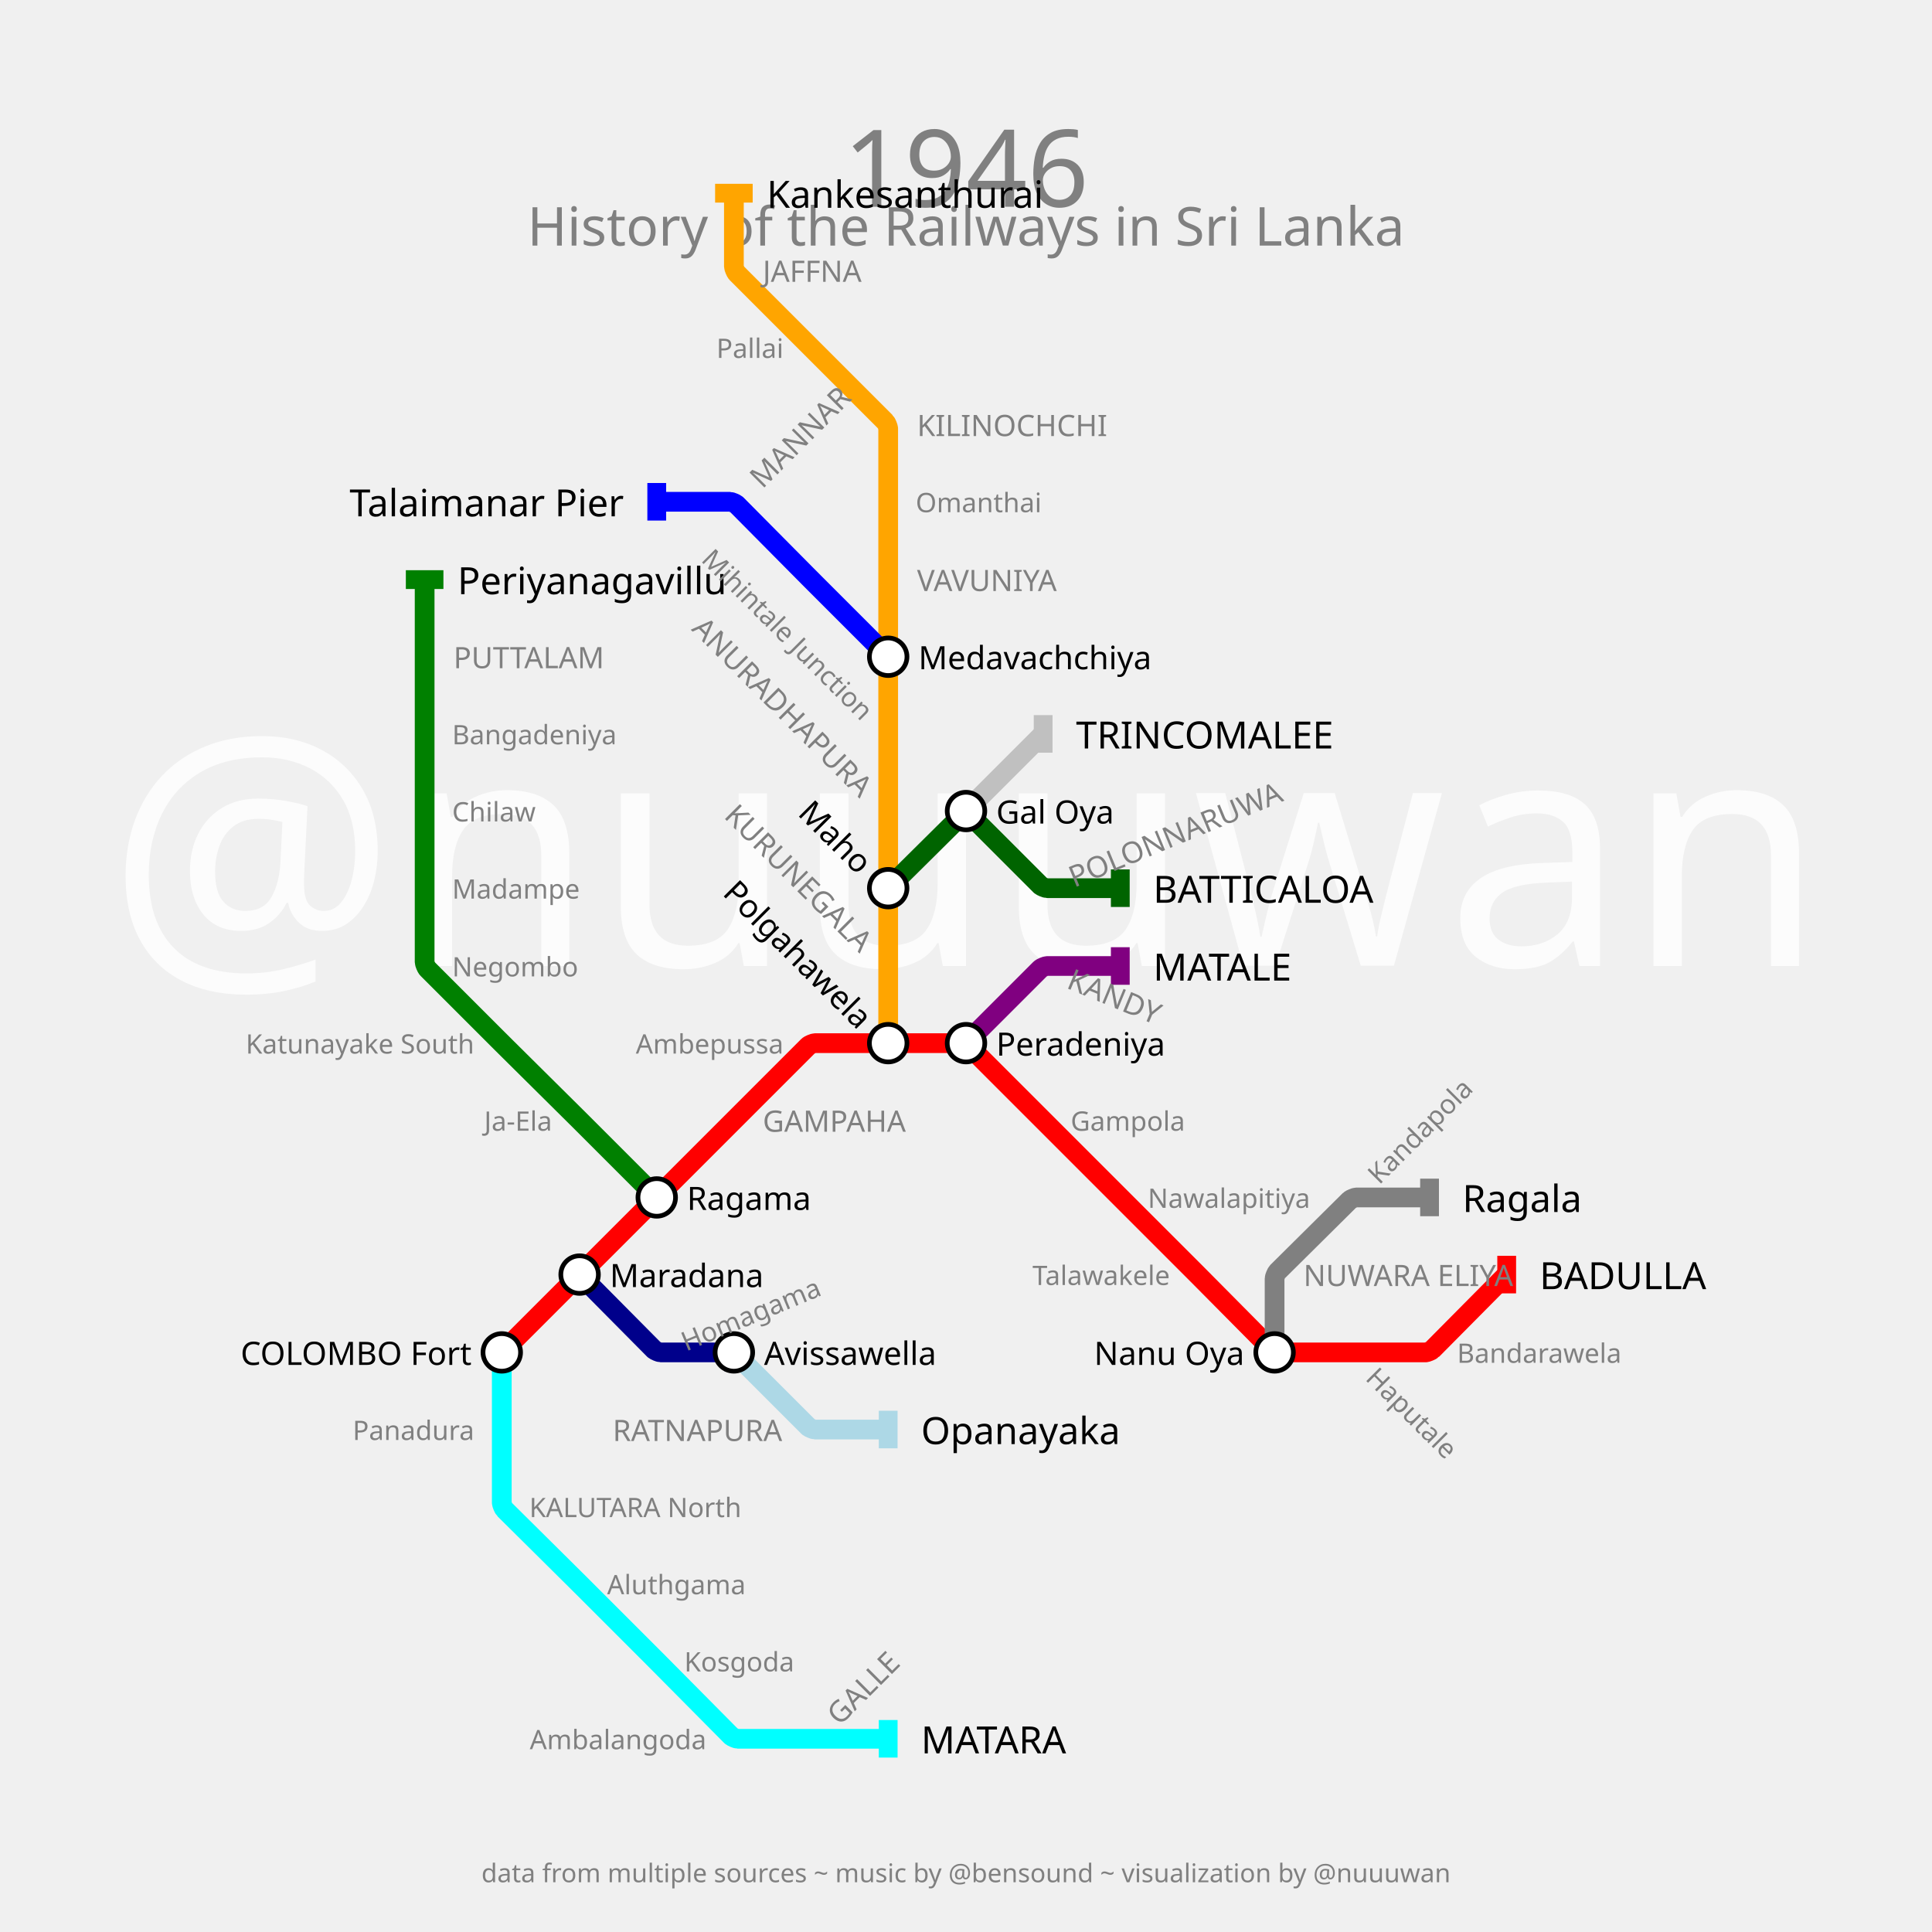
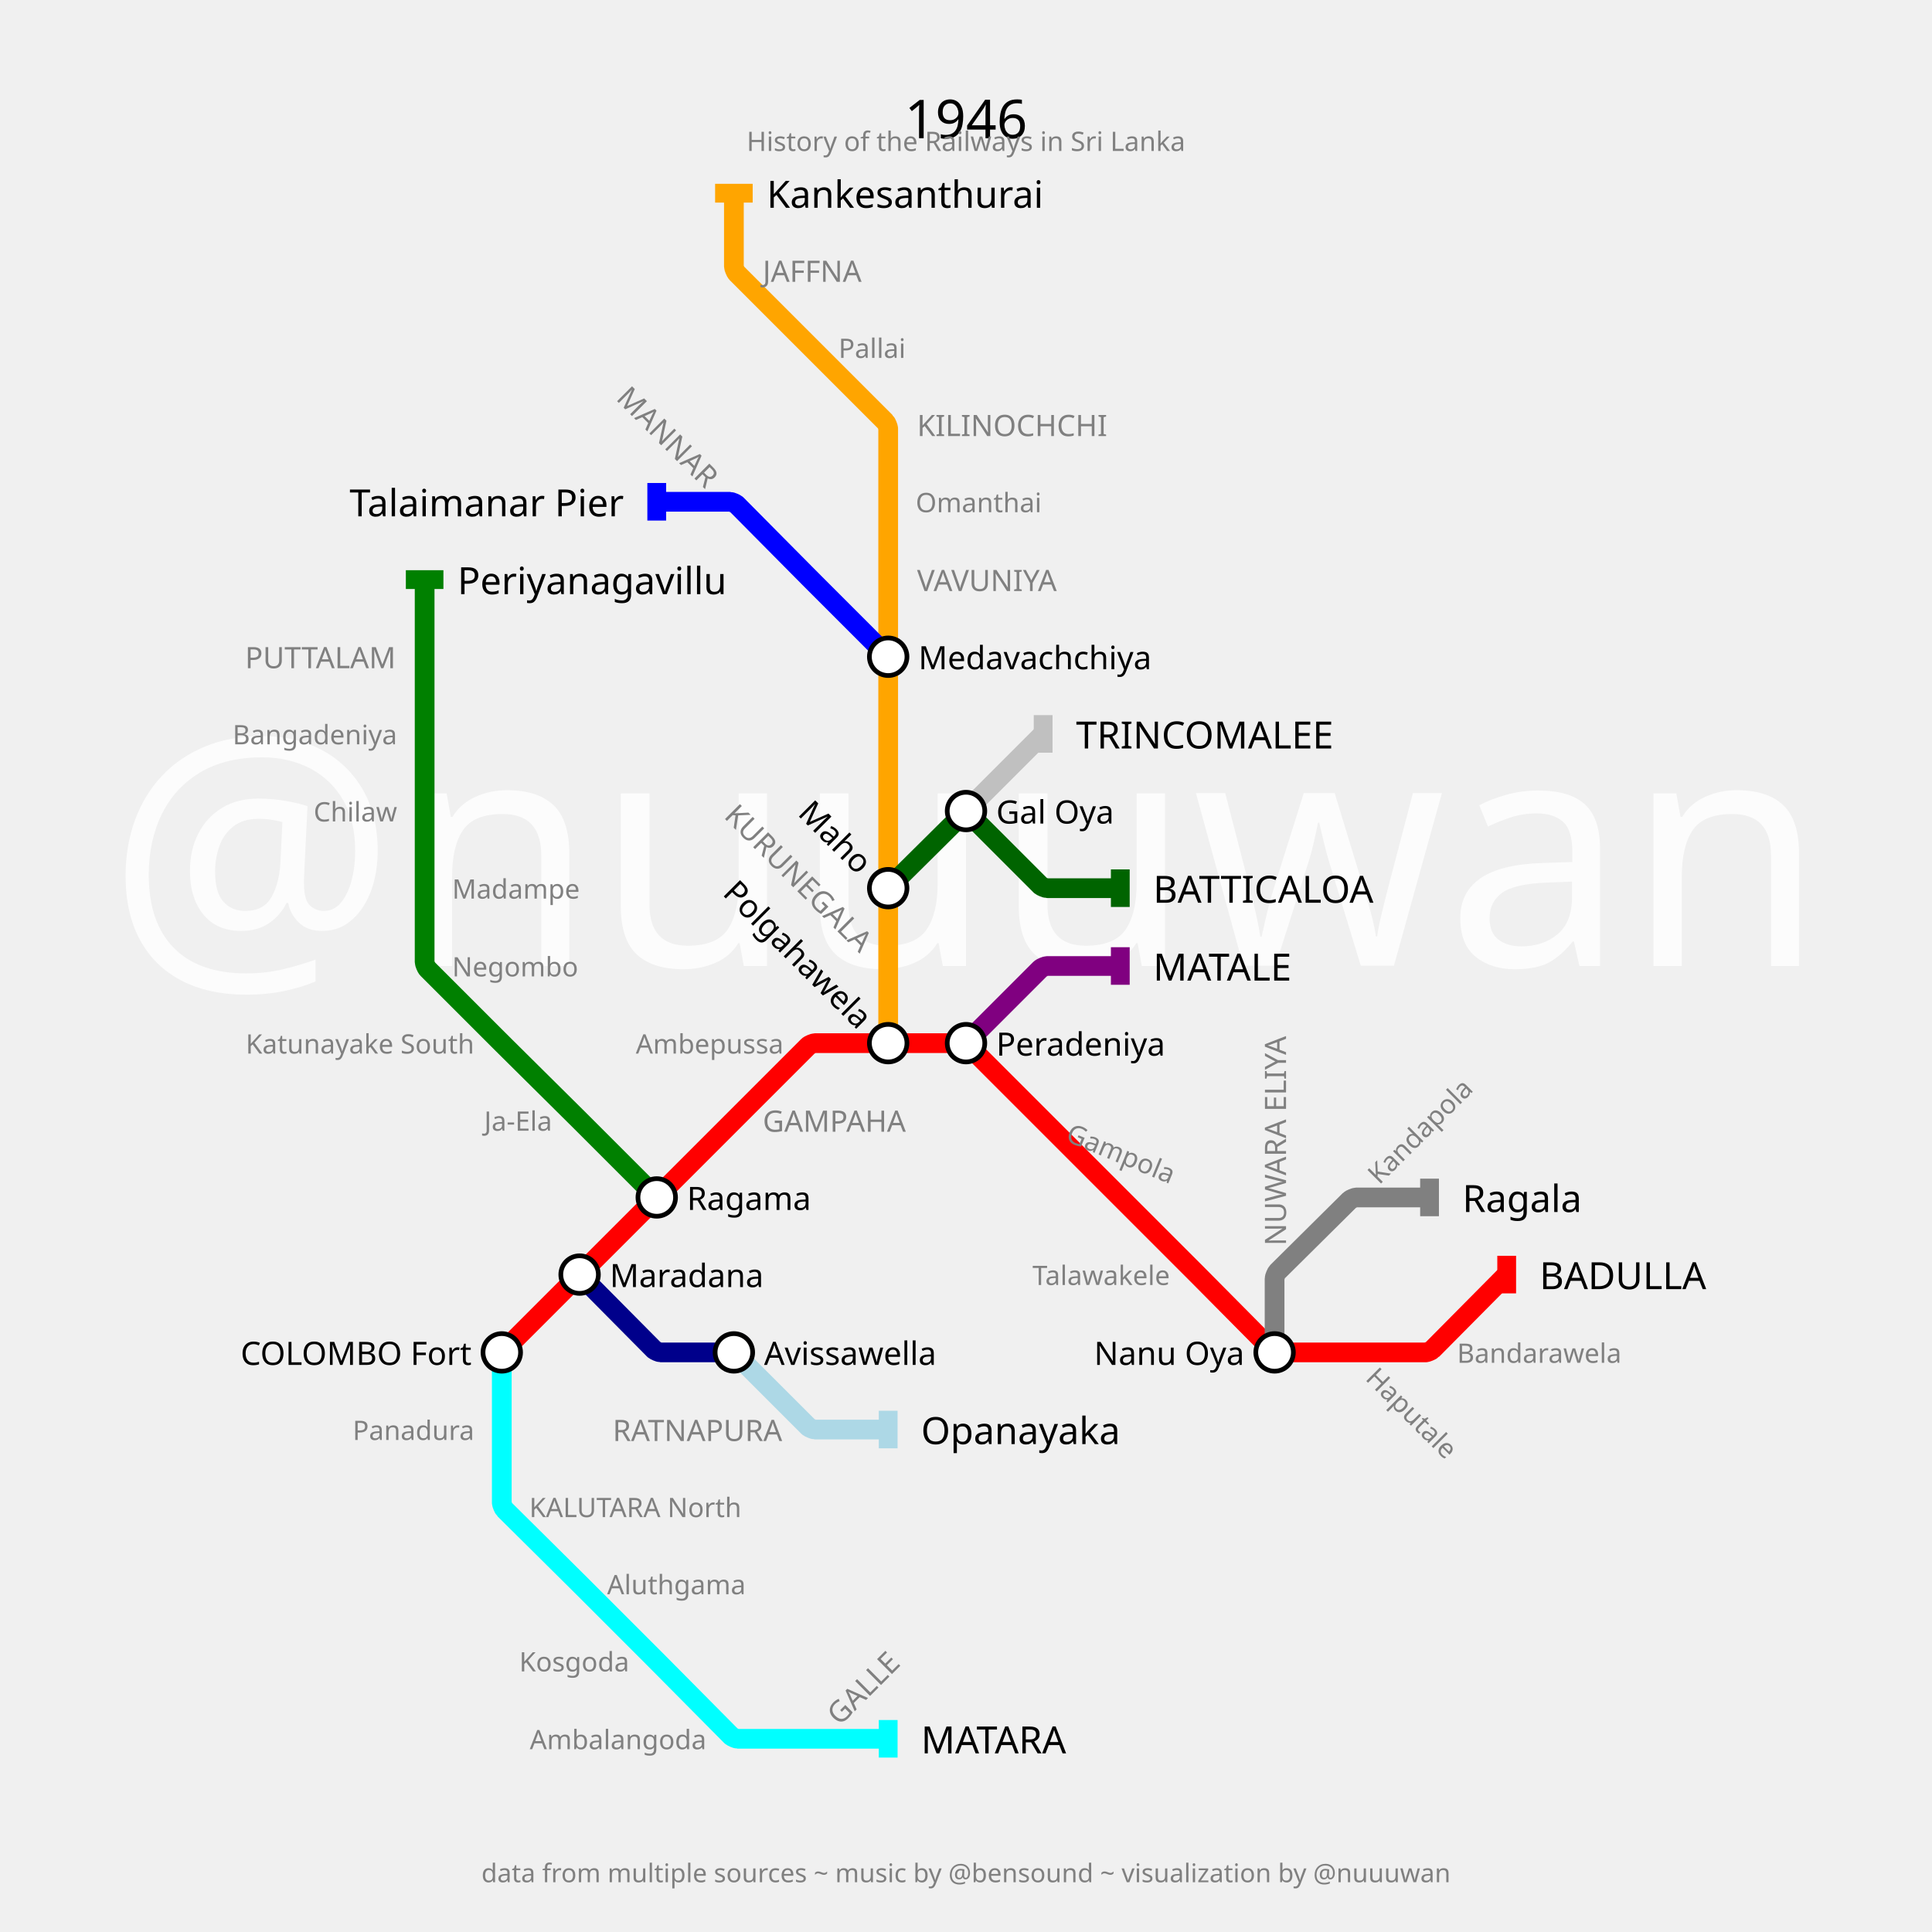
<svg xmlns="http://www.w3.org/2000/svg" width="2880" height="2880" padding="288">
  <text fill="#fcfcfc" stroke="none" font-size="480.0" font-family="p22" x="1440.0" y="1440.0" text-anchor="middle" dominant-baseline="center">@nuuuwan</text>
-   <text fill="gray" stroke="none" font-size="160" font-family="p22" x="1440.0" y="184.0" text-anchor="middle" dominant-baseline="hanging">1946</text>
-   <text fill="gray" stroke="none" font-size="80" font-family="p22" x="1440.0" y="304.0" text-anchor="middle" dominant-baseline="hanging">History of the Railways in Sri Lanka</text>
+   <text fill="black" stroke="none" font-size="80" font-family="p22" x="1440.0" y="144.0" text-anchor="middle" dominant-baseline="hanging">1946</text>
+   <text fill="gray" stroke="none" font-size="40" font-family="p22" x="1440.0" y="194.0" text-anchor="middle" dominant-baseline="hanging">History of the Railways in Sri Lanka</text>
  <text fill="gray" stroke="none" font-size="38.4" font-family="p22" x="1440.0" y="2776.0" text-anchor="middle" dominant-baseline="text-top">data from multiple sources ~ music by @bensound ~ visualization by @nuuuwan</text>
  <g>
    <path fill="none" stroke-width="29.4" stroke-opacity="1" d="M 748.0,2016.0 L 864.0,1900.0 L 979.0,1785.0 L 1094.0,1670.0 L 1204.934,1559.066 C 1206.289,1557.711 1212.833,1555.0 1214.75,1555.0 L 1324.0,1555.0 L 1434.2,1555.0 C 1436.133,1555.0 1442.734,1557.734 1444.101,1559.101 L 1555.0,1670.0 L 1670.0,1785.0 L 1779.25,1894.25 C 1781.167,1896.167 1788.817,1903.85 1790.725,1905.775 L 1895.917,2011.881 C 1897.278,2013.254 1903.867,2016.0 1905.8,2016.0 L 2016.0,2016.0 L 2125.25,2016.0 C 2127.167,2016.0 2133.699,2013.278 2135.048,2011.917 L 2246.0,1900.0" stroke="red" />
    <rect stroke="none" fill-opacity="1" x="2232" y="1872" width="28" height="56" fill="red" />
  </g>
  <g>
    <path fill="none" stroke-width="29.4" stroke-opacity="1" d="M 1440.0,1555.0 L 1550.934,1444.066 C 1552.289,1442.711 1558.833,1440.0 1560.75,1440.0 L 1670.0,1440.0" stroke="purple" />
    <rect stroke="none" fill-opacity="1" x="1656" y="1412" width="28" height="56" fill="purple" />
  </g>
  <g>
    <path fill="none" stroke-width="29.4" stroke-opacity="1" d="M 748.0,2016.0 L 748.0,2131.0 L 748.0,2240.25 C 748.0,2242.167 750.722,2248.699 752.083,2250.048 L 858.404,2355.452 C 860.269,2357.302 867.715,2364.715 869.572,2366.572 L 973.529,2470.529 C 975.352,2472.352 982.632,2479.663 984.448,2481.495 L 1089.952,2587.917 C 1091.301,2589.278 1097.833,2592.0 1099.75,2592.0 L 1209.0,2592.0 L 1324.0,2592.0" stroke="cyan" />
    <rect stroke="none" fill-opacity="1" x="1310" y="2564" width="28" height="56" fill="cyan" />
  </g>
  <g>
    <path fill="none" stroke-width="29.4" stroke-opacity="1" d="M 1324.0,1555.0 L 1324.0,1440.0 L 1324.0,1324.0 L 1324.0,1209.0 L 1324.0,1094.0 L 1324.0,979.0 L 1324.0,864.0 L 1324.0,748.0 L 1324.0,638.75 C 1324.0,636.833 1321.289,630.289 1319.934,628.934 L 1209.0,518.0 L 1098.066,407.066 C 1096.711,405.711 1094.0,399.167 1094.0,397.25 L 1094.0,288.0" stroke="orange" />
    <rect stroke="none" fill-opacity="1" x="1066" y="274" width="56" height="28" fill="orange" />
  </g>
  <g>
    <path fill="none" stroke-width="29.4" stroke-opacity="1" d="M 864.0,1900.0 L 974.952,2011.917 C 976.301,2013.278 982.833,2016.0 984.75,2016.0 L 1094.0,2016.0" stroke="darkblue" />
    <rect stroke="none" fill-opacity="1" x="1080" y="1988" width="28" height="56" fill="darkblue" />
  </g>
  <g>
    <path fill="none" stroke-width="29.4" stroke-opacity="1" d="M 1900.0,2016.0 L 1900.0,1905.8 C 1900.0,1903.867 1902.746,1897.278 1904.119,1895.917 L 2011.917,1789.048 C 2013.278,1787.699 2019.833,1785.0 2021.75,1785.0 L 2131.0,1785.0" stroke="gray" />
    <rect stroke="none" fill-opacity="1" x="2117" y="1757" width="28" height="56" fill="gray" />
  </g>
  <g>
    <path fill="none" stroke-width="29.4" stroke-opacity="1" d="M 979.0,1785.0 L 869.75,1675.75 C 867.833,1673.833 860.15,1666.183 858.225,1664.275 L 753.511,1560.464 C 751.674,1558.642 744.342,1551.342 742.512,1549.512 L 637.101,1444.101 C 635.734,1442.734 633.0,1436.133 633.0,1434.2 L 633.0,1324.0 L 633.0,1209.0 L 633.0,1094.0 L 633.0,979.0 L 633.0,864.0" stroke="green" />
    <rect stroke="none" fill-opacity="1" x="605" y="850" width="56" height="28" fill="green" />
  </g>
  <g>
    <path fill="none" stroke-width="29.4" stroke-opacity="1" d="M 1094.0,2016.0 L 1204.934,2126.934 C 1206.289,2128.289 1212.833,2131.0 1214.75,2131.0 L 1324.0,2131.0" stroke="lightblue" />
    <rect stroke="none" fill-opacity="1" x="1310" y="2103" width="28" height="56" fill="lightblue" />
  </g>
  <g>
    <path fill="none" stroke-width="29.4" stroke-opacity="1" d="M 1324.0,979.0 L 1214.75,869.75 C 1212.833,867.833 1205.183,860.15 1203.275,858.225 L 1098.048,752.083 C 1096.699,750.722 1090.167,748.0 1088.25,748.0 L 979.0,748.0" stroke="blue" />
    <rect stroke="none" fill-opacity="1" x="965" y="720" width="28" height="56" fill="blue" />
  </g>
  <g>
    <path fill="none" stroke-width="29.4" stroke-opacity="1" d="M 1324.0,1324.0 L 1434.225,1214.725 C 1436.15,1212.817 1443.833,1212.833 1445.75,1214.75 L 1550.934,1319.934 C 1552.289,1321.289 1558.833,1324.0 1560.75,1324.0 L 1670.0,1324.0" stroke="darkgreen" />
    <rect stroke="none" fill-opacity="1" x="1656" y="1296" width="28" height="56" fill="darkgreen" />
  </g>
  <g>
    <path fill="none" stroke-width="29.4" stroke-opacity="1" d="M 1440.0,1209.0 L 1555.0,1094.0" stroke="silver" />
    <rect stroke="none" fill-opacity="1" x="1541" y="1066" width="28" height="56" fill="silver" />
  </g>
  <g>
    <text fill="black" stroke="none" font-size="56.0" font-family="p22" font-weight="100" text-anchor="start" dominant-baseline="central" x="2295.0" y="1900" transform="translate(2246,1900) rotate(0) translate(-2246,-1900)">BADULLA</text>
  </g>
  <g>
    <text fill="black" stroke="none" font-size="56.0" font-family="p22" font-weight="100" text-anchor="start" dominant-baseline="central" x="1719.0" y="1440" transform="translate(1670,1440) rotate(0) translate(-1670,-1440)">MATALE</text>
  </g>
  <g>
    <text fill="black" stroke="none" font-size="56.0" font-family="p22" font-weight="100" text-anchor="start" dominant-baseline="central" x="1373.0" y="2592" transform="translate(1324,2592) rotate(0) translate(-1324,-2592)">MATARA</text>
  </g>
  <g>
    <text fill="black" stroke="none" font-size="56.0" font-family="p22" font-weight="100" text-anchor="start" dominant-baseline="central" x="1143.0" y="288" transform="translate(1094,288) rotate(0) translate(-1094,-288)">Kankesanthurai</text>
  </g>
  <g>
    <text fill="black" stroke="none" font-size="56.0" font-family="p22" font-weight="100" text-anchor="start" dominant-baseline="central" x="2180.0" y="1785" transform="translate(2131,1785) rotate(0) translate(-2131,-1785)">Ragala</text>
  </g>
  <g>
    <text fill="black" stroke="none" font-size="56.0" font-family="p22" font-weight="100" text-anchor="start" dominant-baseline="central" x="682.0" y="864" transform="translate(633,864) rotate(0) translate(-633,-864)">Periyanagavillu</text>
  </g>
  <g>
    <text fill="black" stroke="none" font-size="56.0" font-family="p22" font-weight="100" text-anchor="start" dominant-baseline="central" x="1373.0" y="2131" transform="translate(1324,2131) rotate(0) translate(-1324,-2131)">Opanayaka</text>
  </g>
  <g>
    <text fill="black" stroke="none" font-size="56.0" font-family="p22" font-weight="100" text-anchor="end" dominant-baseline="central" x="930.0" y="748" transform="translate(979,748) rotate(0) translate(-979,-748)">Talaimanar Pier</text>
  </g>
  <g>
    <text fill="black" stroke="none" font-size="56.0" font-family="p22" font-weight="100" text-anchor="start" dominant-baseline="central" x="1719.0" y="1324" transform="translate(1670,1324) rotate(0) translate(-1670,-1324)">BATTICALOA</text>
  </g>
  <g>
    <text fill="black" stroke="none" font-size="56.0" font-family="p22" font-weight="100" text-anchor="start" dominant-baseline="central" x="1604.0" y="1094" transform="translate(1555,1094) rotate(0) translate(-1555,-1094)">TRINCOMALEE</text>
  </g>
  <g>
    <circle r="28" fill="white" stroke="black" stroke-width="7.0" cx="748" cy="2016" />
    <text fill="black" stroke="none" font-size="48.0" font-family="p22" font-weight="100" text-anchor="end" dominant-baseline="central" x="703.0" y="2016" transform="translate(748,2016) rotate(0) translate(-748,-2016)">COLOMBO Fort</text>
  </g>
  <g>
    <circle r="28" fill="white" stroke="black" stroke-width="7.0" cx="864" cy="1900" />
    <text fill="black" stroke="none" font-size="48.0" font-family="p22" font-weight="100" text-anchor="start" dominant-baseline="central" x="909.0" y="1900" transform="translate(864,1900) rotate(0) translate(-864,-1900)">Maradana</text>
  </g>
  <g>
    <circle r="28" fill="white" stroke="black" stroke-width="7.0" cx="979" cy="1785" />
    <text fill="black" stroke="none" font-size="48.0" font-family="p22" font-weight="100" text-anchor="start" dominant-baseline="central" x="1024.0" y="1785" transform="translate(979,1785) rotate(0) translate(-979,-1785)">Ragama</text>
  </g>
  <g>
    <circle r="28" fill="white" stroke="black" stroke-width="7.0" cx="1324" cy="1555" />
    <text fill="black" stroke="none" font-size="48.0" font-family="p22" font-weight="100" text-anchor="end" dominant-baseline="central" x="1279.0" y="1555" transform="translate(1324,1555) rotate(45) translate(-1324,-1555)">Polgahawela</text>
  </g>
  <g>
    <circle r="28" fill="white" stroke="black" stroke-width="7.0" cx="1440" cy="1555" />
    <text fill="black" stroke="none" font-size="48.0" font-family="p22" font-weight="100" text-anchor="start" dominant-baseline="central" x="1485.0" y="1555" transform="translate(1440,1555) rotate(0) translate(-1440,-1555)">Peradeniya</text>
  </g>
  <g>
    <circle r="28" fill="white" stroke="black" stroke-width="7.0" cx="1900" cy="2016" />
    <text fill="black" stroke="none" font-size="48.0" font-family="p22" font-weight="100" text-anchor="end" dominant-baseline="central" x="1855.0" y="2016" transform="translate(1900,2016) rotate(0) translate(-1900,-2016)">Nanu Oya</text>
  </g>
  <g>
    <circle r="28" fill="white" stroke="black" stroke-width="7.0" cx="1324" cy="1324" />
    <text fill="black" stroke="none" font-size="48.0" font-family="p22" font-weight="100" text-anchor="end" dominant-baseline="central" x="1279.0" y="1324" transform="translate(1324,1324) rotate(45) translate(-1324,-1324)">Maho</text>
  </g>
  <g>
    <circle r="28" fill="white" stroke="black" stroke-width="7.0" cx="1324" cy="979" />
    <text fill="black" stroke="none" font-size="48.0" font-family="p22" font-weight="100" text-anchor="start" dominant-baseline="central" x="1369.0" y="979" transform="translate(1324,979) rotate(0) translate(-1324,-979)">Medavachchiya</text>
  </g>
  <g>
    <circle r="28" fill="white" stroke="black" stroke-width="7.0" cx="1094" cy="2016" />
    <text fill="black" stroke="none" font-size="48.0" font-family="p22" font-weight="100" text-anchor="start" dominant-baseline="central" x="1139.0" y="2016" transform="translate(1094,2016) rotate(0) translate(-1094,-2016)">Avissawella</text>
  </g>
  <g>
    <circle r="28" fill="white" stroke="black" stroke-width="7.0" cx="1440" cy="1209" />
    <text fill="black" stroke="none" font-size="48.0" font-family="p22" font-weight="100" text-anchor="start" dominant-baseline="central" x="1485.0" y="1209" transform="translate(1440,1209) rotate(0) translate(-1440,-1209)">Gal Oya</text>
  </g>
  <g>
    <text fill="gray" stroke="none" font-size="44.0" font-family="p22" font-weight="100" text-anchor="start" dominant-baseline="central" x="1137.0" y="1670" transform="translate(1094,1670) rotate(0) translate(-1094,-1670)">GAMPAHA</text>
  </g>
-   <g>
-     <text fill="gray" stroke="none" font-size="44.0" font-family="p22" font-weight="100" text-anchor="start" dominant-baseline="central" x="1598.0" y="1440" transform="translate(1555,1440) rotate(-337.5) translate(-1555,-1440)">KANDY</text>
-   </g>
+   <g />
  <g>
    <text fill="gray" stroke="none" font-size="44.0" font-family="p22" font-weight="100" text-anchor="start" dominant-baseline="central" x="1252.0" y="2592" transform="translate(1209,2592) rotate(-45) translate(-1209,-2592)">GALLE</text>
  </g>
  <g>
    <text fill="gray" stroke="none" font-size="44.0" font-family="p22" font-weight="100" text-anchor="end" dominant-baseline="central" x="1281.0" y="1440" transform="translate(1324,1440) rotate(45) translate(-1324,-1440)">KURUNEGALA</text>
  </g>
-   <g>
-     <text fill="gray" stroke="none" font-size="44.0" font-family="p22" font-weight="100" text-anchor="end" dominant-baseline="central" x="1281.0" y="1209" transform="translate(1324,1209) rotate(45) translate(-1324,-1209)">ANURADHAPURA</text>
-   </g>
+   <g />
  <g>
    <text fill="gray" stroke="none" font-size="44.0" font-family="p22" font-weight="100" text-anchor="start" dominant-baseline="central" x="1367.0" y="864" transform="translate(1324,864) rotate(0) translate(-1324,-864)">VAVUNIYA</text>
  </g>
  <g>
    <text fill="gray" stroke="none" font-size="44.0" font-family="p22" font-weight="100" text-anchor="start" dominant-baseline="central" x="1367.0" y="633" transform="translate(1324,633) rotate(0) translate(-1324,-633)">KILINOCHCHI</text>
  </g>
  <g>
    <text fill="gray" stroke="none" font-size="44.0" font-family="p22" font-weight="100" text-anchor="start" dominant-baseline="central" x="1137.0" y="403" transform="translate(1094,403) rotate(0) translate(-1094,-403)">JAFFNA</text>
  </g>
  <g>
-     <text fill="gray" stroke="none" font-size="44.0" font-family="p22" font-weight="100" text-anchor="start" dominant-baseline="central" x="1943.0" y="1900" transform="translate(1900,1900) rotate(0) translate(-1900,-1900)">NUWARA ELIYA</text>
-   </g>
-   <g>
-     <text fill="gray" stroke="none" font-size="44.0" font-family="p22" font-weight="100" text-anchor="start" dominant-baseline="central" x="676.0" y="979" transform="translate(633,979) rotate(0) translate(-633,-979)">PUTTALAM</text>
+     <text fill="gray" stroke="none" font-size="44.0" font-family="p22" font-weight="100" text-anchor="start" dominant-baseline="central" x="1943.0" y="1900" transform="translate(1900,1900) rotate(-90) translate(-1900,-1900)">NUWARA ELIYA</text>
+   </g>
+   <g>
+     <text fill="gray" stroke="none" font-size="44.0" font-family="p22" font-weight="100" text-anchor="end" dominant-baseline="central" x="590.0" y="979" transform="translate(633,979) rotate(0) translate(-633,-979)">PUTTALAM</text>
  </g>
  <g>
    <text fill="gray" stroke="none" font-size="44.0" font-family="p22" font-weight="100" text-anchor="end" dominant-baseline="central" x="1166.0" y="2131" transform="translate(1209,2131) rotate(0) translate(-1209,-2131)">RATNAPURA</text>
  </g>
  <g>
-     <text fill="gray" stroke="none" font-size="44.0" font-family="p22" font-weight="100" text-anchor="start" dominant-baseline="central" x="1137.0" y="748" transform="translate(1094,748) rotate(-45) translate(-1094,-748)">MANNAR</text>
-   </g>
-   <g>
-     <text fill="gray" stroke="none" font-size="44.0" font-family="p22" font-weight="100" text-anchor="start" dominant-baseline="central" x="1598.0" y="1324" transform="translate(1555,1324) rotate(-22.5) translate(-1555,-1324)">POLONNARUWA</text>
-   </g>
+     <text fill="gray" stroke="none" font-size="44.0" font-family="p22" font-weight="100" text-anchor="end" dominant-baseline="central" x="1051.0" y="748" transform="translate(1094,748) rotate(45) translate(-1094,-748)">MANNAR</text>
+   </g>
+   <g />
  <g>
    <text fill="gray" stroke="none" font-size="40" font-family="p22" font-weight="100" text-anchor="end" dominant-baseline="central" x="1168.0" y="1555" transform="translate(1209,1555) rotate(0) translate(-1209,-1555)">Ambepussa</text>
  </g>
  <g>
-     <text fill="gray" stroke="none" font-size="40" font-family="p22" font-weight="100" text-anchor="start" dominant-baseline="central" x="1596.0" y="1670" transform="translate(1555,1670) rotate(0) translate(-1555,-1670)">Gampola</text>
-   </g>
-   <g>
-     <text fill="gray" stroke="none" font-size="40" font-family="p22" font-weight="100" text-anchor="start" dominant-baseline="central" x="1711.0" y="1785" transform="translate(1670,1785) rotate(0) translate(-1670,-1785)">Nawalapitiya</text>
-   </g>
+     <text fill="gray" stroke="none" font-size="40" font-family="p22" font-weight="100" text-anchor="start" dominant-baseline="central" x="1596.0" y="1670" transform="translate(1555,1670) rotate(-337.5) translate(-1555,-1670)">Gampola</text>
+   </g>
+   <g />
  <g>
    <text fill="gray" stroke="none" font-size="40" font-family="p22" font-weight="100" text-anchor="end" dominant-baseline="central" x="1744.0" y="1900" transform="translate(1785,1900) rotate(0) translate(-1785,-1900)">Talawakele</text>
  </g>
  <g>
    <text fill="gray" stroke="none" font-size="40" font-family="p22" font-weight="100" text-anchor="start" dominant-baseline="central" x="2057.0" y="2016" transform="translate(2016,2016) rotate(-315) translate(-2016,-2016)">Haputale</text>
  </g>
  <g>
    <text fill="gray" stroke="none" font-size="40" font-family="p22" font-weight="100" text-anchor="start" dominant-baseline="central" x="2172.0" y="2016" transform="translate(2131,2016) rotate(0) translate(-2131,-2016)">Bandarawela</text>
  </g>
  <g>
    <text fill="gray" stroke="none" font-size="40" font-family="p22" font-weight="100" text-anchor="end" dominant-baseline="central" x="707.0" y="2131" transform="translate(748,2131) rotate(0) translate(-748,-2131)">Panadura</text>
  </g>
  <g>
    <text fill="gray" stroke="none" font-size="40" font-family="p22" font-weight="100" text-anchor="start" dominant-baseline="central" x="789.0" y="2246" transform="translate(748,2246) rotate(0) translate(-748,-2246)">KALUTARA North</text>
  </g>
  <g>
    <text fill="gray" stroke="none" font-size="40" font-family="p22" font-weight="100" text-anchor="start" dominant-baseline="central" x="905.0" y="2361" transform="translate(864,2361) rotate(0) translate(-864,-2361)">Aluthgama</text>
  </g>
  <g>
-     <text fill="gray" stroke="none" font-size="40" font-family="p22" font-weight="100" text-anchor="start" dominant-baseline="central" x="1020.0" y="2476" transform="translate(979,2476) rotate(0) translate(-979,-2476)">Kosgoda</text>
+     <text fill="gray" stroke="none" font-size="40" font-family="p22" font-weight="100" text-anchor="end" dominant-baseline="central" x="938.0" y="2476" transform="translate(979,2476) rotate(0) translate(-979,-2476)">Kosgoda</text>
  </g>
  <g>
    <text fill="gray" stroke="none" font-size="40" font-family="p22" font-weight="100" text-anchor="end" dominant-baseline="central" x="1053.0" y="2592" transform="translate(1094,2592) rotate(0) translate(-1094,-2592)">Ambalangoda</text>
  </g>
-   <g>
-     <text fill="gray" stroke="none" font-size="40" font-family="p22" font-weight="100" text-anchor="end" dominant-baseline="central" x="1283.0" y="1094" transform="translate(1324,1094) rotate(45) translate(-1324,-1094)">Mihintale Junction</text>
-   </g>
+   <g />
  <g>
    <text fill="gray" stroke="none" font-size="40" font-family="p22" font-weight="100" text-anchor="start" dominant-baseline="central" x="1365.0" y="748" transform="translate(1324,748) rotate(0) translate(-1324,-748)">Omanthai</text>
  </g>
  <g>
-     <text fill="gray" stroke="none" font-size="40" font-family="p22" font-weight="100" text-anchor="end" dominant-baseline="central" x="1168.0" y="518" transform="translate(1209,518) rotate(0) translate(-1209,-518)">Pallai</text>
-   </g>
-   <g>
-     <text fill="gray" stroke="none" font-size="40" font-family="p22" font-weight="100" text-anchor="start" dominant-baseline="central" x="1020.0" y="2016" transform="translate(979,2016) rotate(-22.5) translate(-979,-2016)">Homagama</text>
-   </g>
+     <text fill="gray" stroke="none" font-size="40" font-family="p22" font-weight="100" text-anchor="start" dominant-baseline="central" x="1250.0" y="518" transform="translate(1209,518) rotate(0) translate(-1209,-518)">Pallai</text>
+   </g>
+   <g />
  <g>
    <text fill="gray" stroke="none" font-size="40" font-family="p22" font-weight="100" text-anchor="start" dominant-baseline="central" x="2057.0" y="1785" transform="translate(2016,1785) rotate(-45) translate(-2016,-1785)">Kandapola</text>
  </g>
  <g>
    <text fill="gray" stroke="none" font-size="40" font-family="p22" font-weight="100" text-anchor="end" dominant-baseline="central" x="823.0" y="1670" transform="translate(864,1670) rotate(0) translate(-864,-1670)">Ja-Ela</text>
  </g>
  <g>
    <text fill="gray" stroke="none" font-size="40" font-family="p22" font-weight="100" text-anchor="end" dominant-baseline="central" x="707.0" y="1555" transform="translate(748,1555) rotate(0) translate(-748,-1555)">Katunayake South</text>
  </g>
  <g>
    <text fill="gray" stroke="none" font-size="40" font-family="p22" font-weight="100" text-anchor="start" dominant-baseline="central" x="674.0" y="1440" transform="translate(633,1440) rotate(0) translate(-633,-1440)">Negombo</text>
  </g>
  <g>
    <text fill="gray" stroke="none" font-size="40" font-family="p22" font-weight="100" text-anchor="start" dominant-baseline="central" x="674.0" y="1324" transform="translate(633,1324) rotate(0) translate(-633,-1324)">Madampe</text>
  </g>
  <g>
-     <text fill="gray" stroke="none" font-size="40" font-family="p22" font-weight="100" text-anchor="start" dominant-baseline="central" x="674.0" y="1209" transform="translate(633,1209) rotate(0) translate(-633,-1209)">Chilaw</text>
-   </g>
-   <g>
-     <text fill="gray" stroke="none" font-size="40" font-family="p22" font-weight="100" text-anchor="start" dominant-baseline="central" x="674.0" y="1094" transform="translate(633,1094) rotate(0) translate(-633,-1094)">Bangadeniya</text>
+     <text fill="gray" stroke="none" font-size="40" font-family="p22" font-weight="100" text-anchor="end" dominant-baseline="central" x="592.0" y="1209" transform="translate(633,1209) rotate(0) translate(-633,-1209)">Chilaw</text>
+   </g>
+   <g>
+     <text fill="gray" stroke="none" font-size="40" font-family="p22" font-weight="100" text-anchor="end" dominant-baseline="central" x="592.0" y="1094" transform="translate(633,1094) rotate(0) translate(-633,-1094)">Bangadeniya</text>
  </g>
  <g />
</svg>
